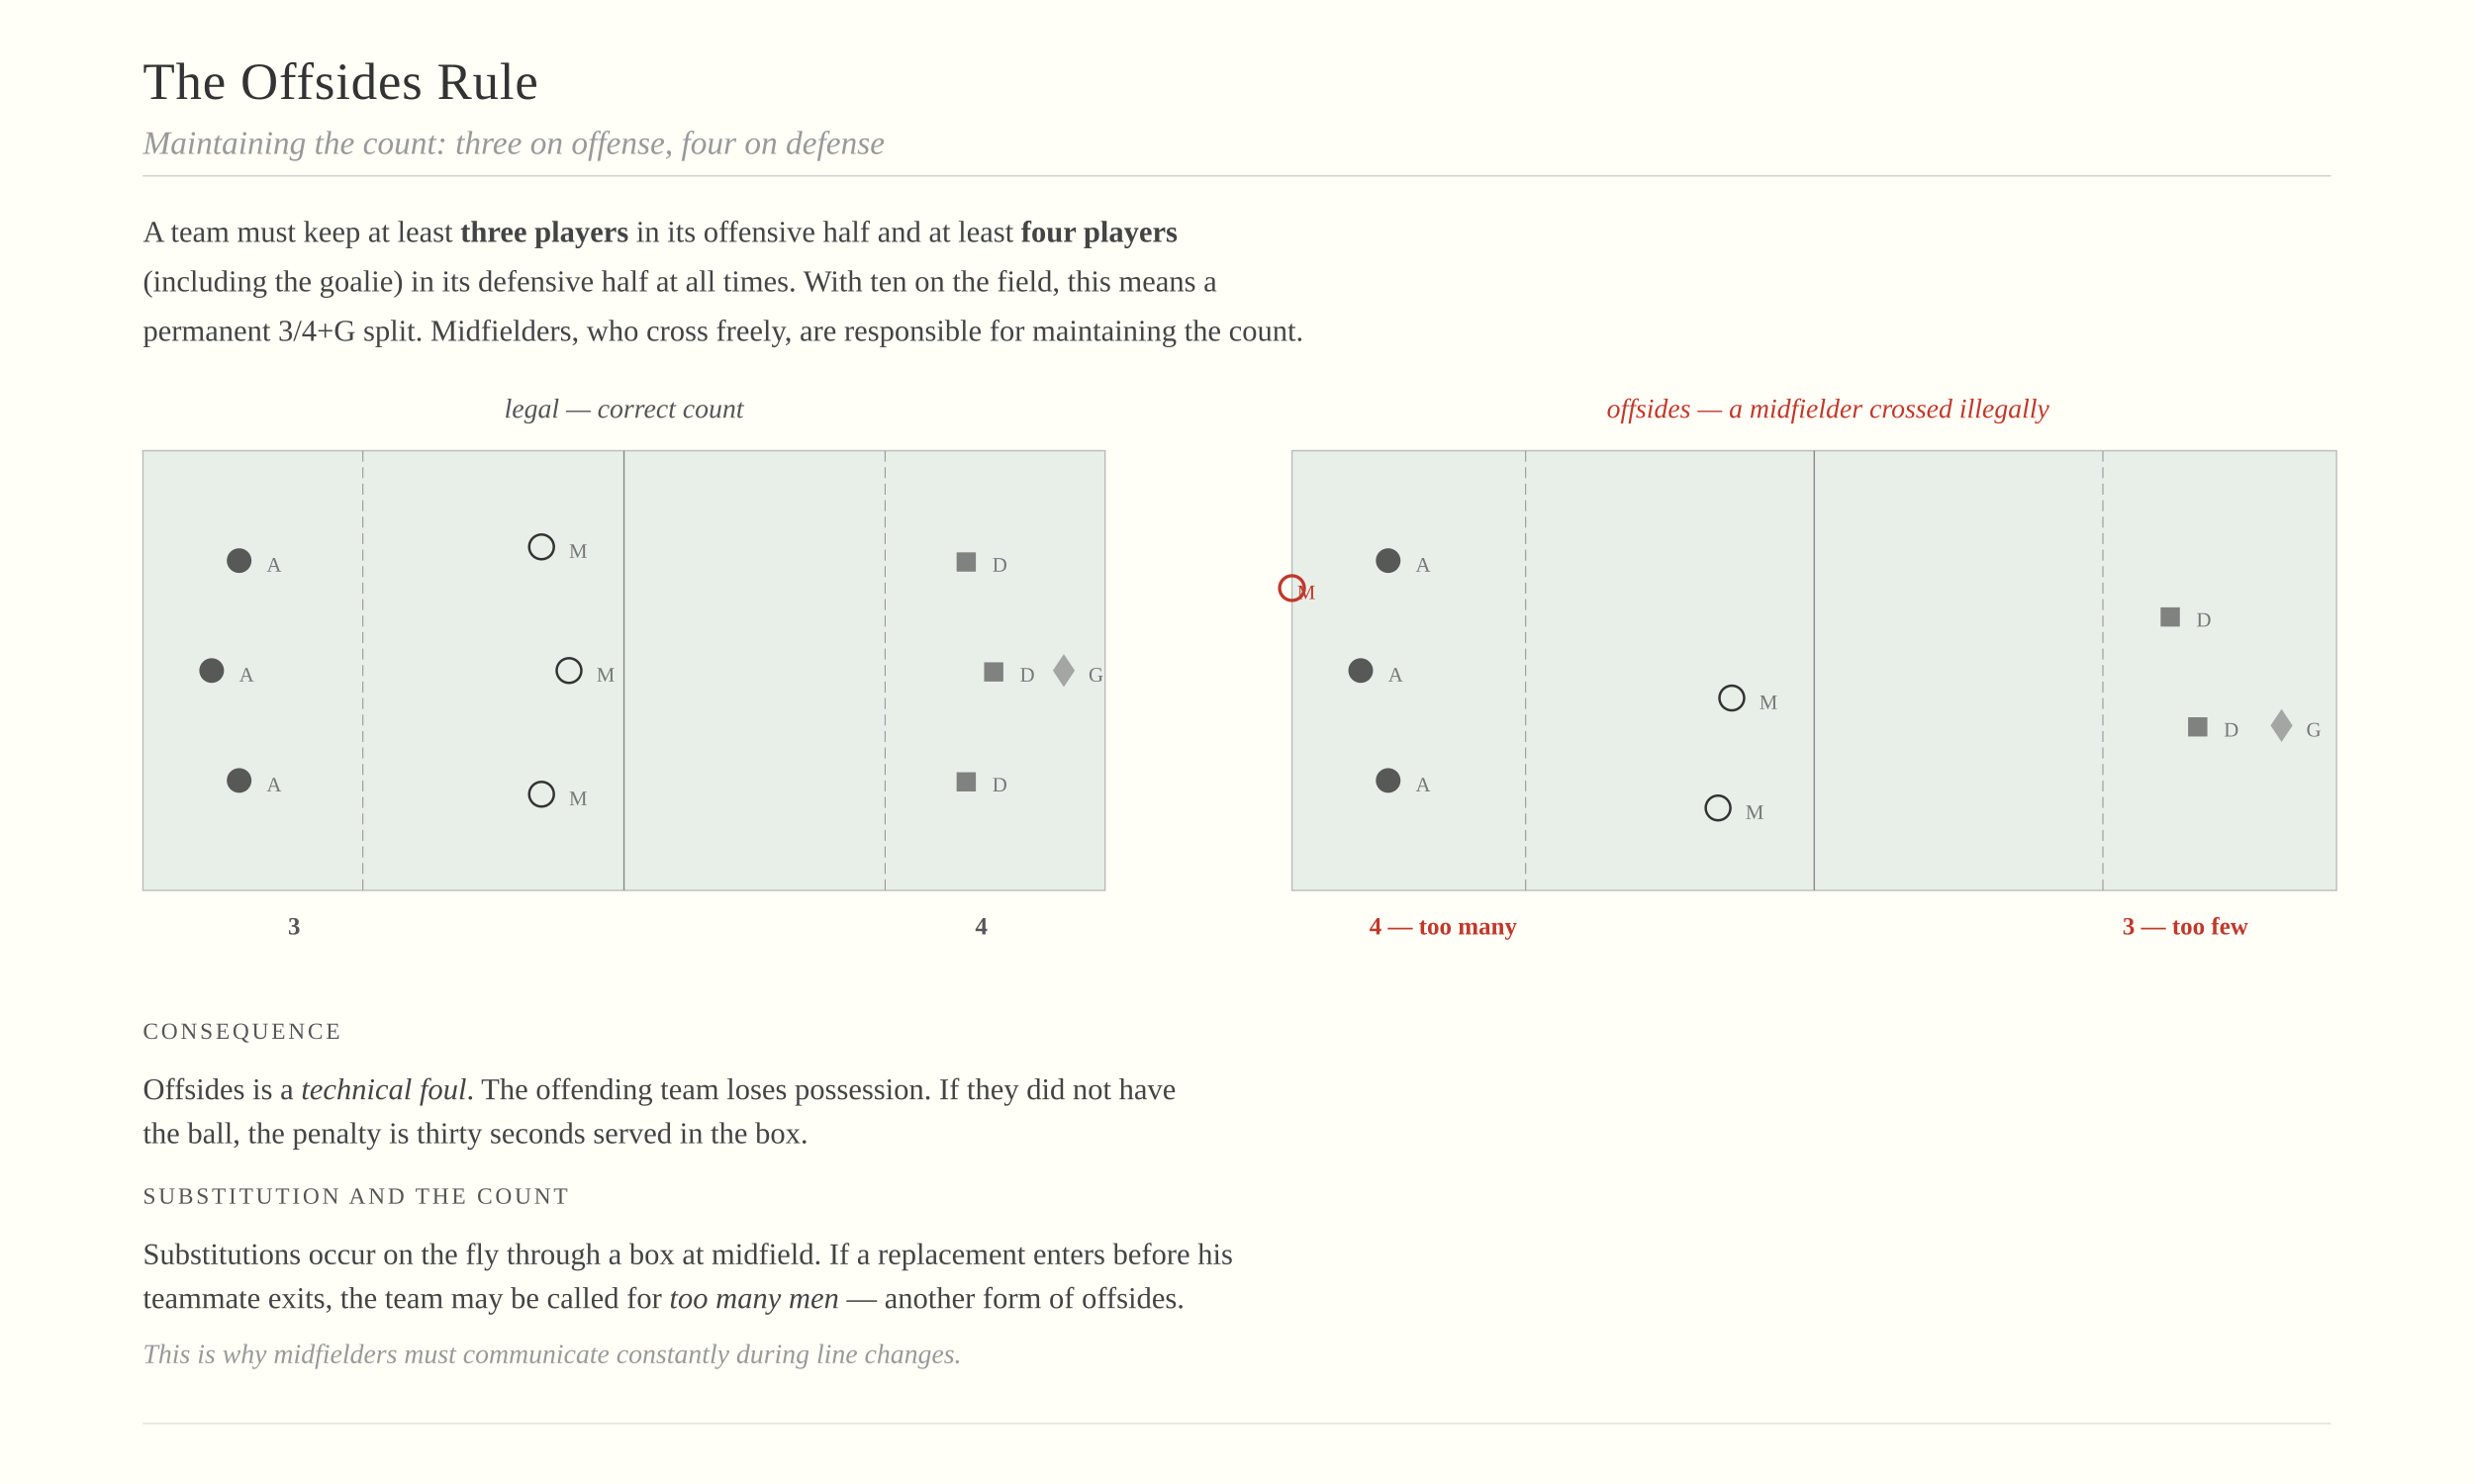
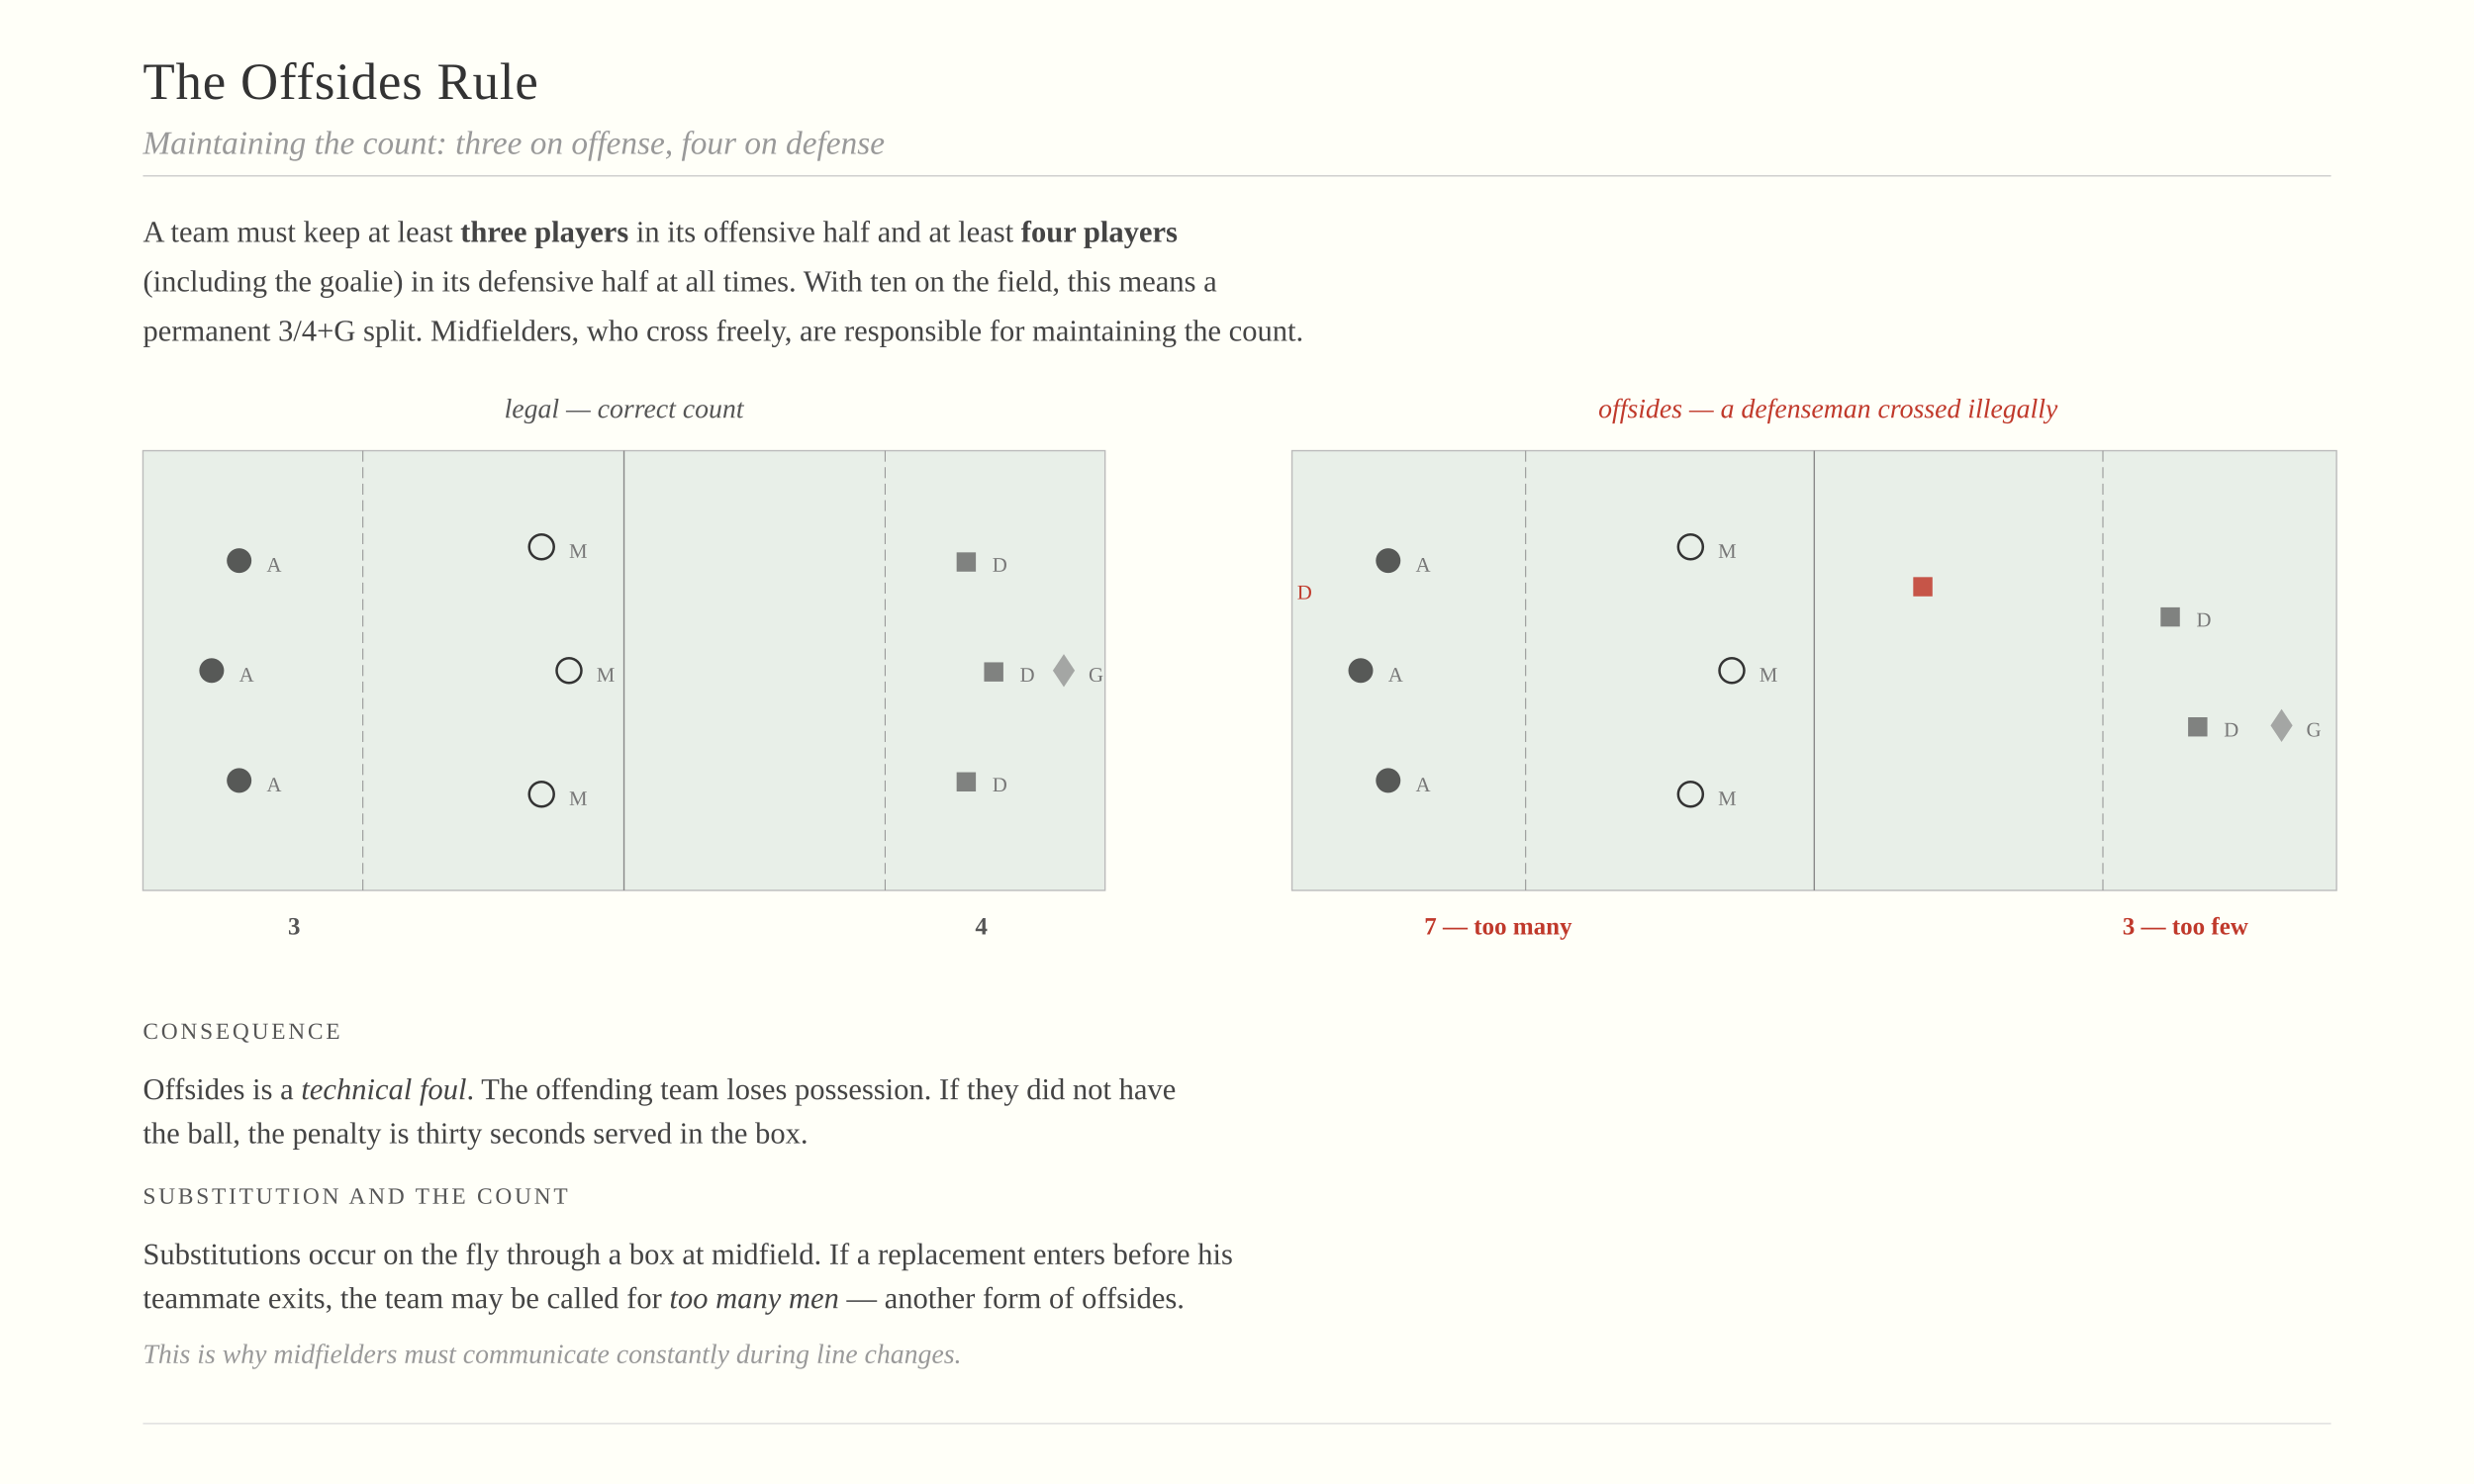
<svg xmlns="http://www.w3.org/2000/svg" viewBox="0 0 900 540" font-family="Georgia, 'Times New Roman', serif">
  <defs>
    <style>
      @keyframes fadeIn { from { opacity: 0; } to { opacity: 1; } }
-       @keyframes crossOver { 0%, 35% { cx: 210; } 45%, 75% { cx: 155; } 80%, 100% { cx: 210; } }
      @keyframes warnAppear { 0%, 40% { opacity: 0; } 45%, 75% { opacity: 0.7; } 80%, 100% { opacity: 0; } }
      @keyframes dashDrift { to { stroke-dashoffset: -12; } }
    </style>
  </defs>
  <rect width="900" height="540" fill="#fffff8" />
  <text x="52" y="36" font-size="19" fill="#333" font-weight="400" style="animation: fadeIn 0.8s ease" letter-spacing="0.3">The Offsides Rule</text>
  <text x="52" y="56" font-size="12" fill="#999" font-style="italic">Maintaining the count: three on offense, four on defense</text>
  <line x1="52" y1="64" x2="848" y2="64" stroke="#ccc" stroke-width="0.5" />
  <g transform="translate(52, 88)" style="animation: fadeIn 0.5s ease 0.2s both">
    <text x="0" y="0" font-size="11" fill="#444">A team must keep at least <tspan font-weight="600">three players</tspan> in its offensive half and at least <tspan font-weight="600">four players</tspan>
    </text>
    <text x="0" y="18" font-size="11" fill="#444">(including the goalie) in its defensive half at all times. With ten on the field, this means a</text>
    <text x="0" y="36" font-size="11" fill="#444">permanent 3/4+G split. Midfielders, who cross freely, are responsible for maintaining the count.</text>
  </g>
  <g transform="translate(52, 152)" style="animation: fadeIn 0.6s ease 0.5s both">
    <text x="175" y="0" text-anchor="middle" font-size="10" fill="#555" font-style="italic">legal — correct count</text>
    <g transform="translate(0, 12)">
      <rect x="0" y="0" width="350" height="160" fill="#e8efe8" stroke="#bbb" stroke-width="0.5" />
      <line x1="175" y1="0" x2="175" y2="160" stroke="#888" stroke-width="0.5" />
      <line x1="80" y1="0" x2="80" y2="160" stroke="#999" stroke-width="0.4" stroke-dasharray="4 2" />
      <line x1="270" y1="0" x2="270" y2="160" stroke="#999" stroke-width="0.4" stroke-dasharray="4 2" />
      <circle cx="35" cy="40" r="4.5" fill="#333" opacity="0.8" />
      <text x="45" y="44" font-size="7.5" fill="#777">A</text>
      <circle cx="25" cy="80" r="4.5" fill="#333" opacity="0.8" />
      <text x="35" y="84" font-size="7.5" fill="#777">A</text>
      <circle cx="35" cy="120" r="4.5" fill="#333" opacity="0.8" />
      <text x="45" y="124" font-size="7.5" fill="#777">A</text>
      <circle cx="145" cy="35" r="4.5" fill="none" stroke="#333" stroke-width="0.9" />
      <text x="155" y="39" font-size="7.5" fill="#777">M</text>
      <circle cx="155" cy="80" r="4.5" fill="none" stroke="#333" stroke-width="0.9" />
      <text x="165" y="84" font-size="7.5" fill="#777">M</text>
      <circle cx="145" cy="125" r="4.5" fill="none" stroke="#333" stroke-width="0.9" />
      <text x="155" y="129" font-size="7.5" fill="#777">M</text>
      <rect x="296" y="37" width="7" height="7" fill="#666" opacity="0.8" />
      <text x="309" y="44" font-size="7.5" fill="#777">D</text>
      <rect x="306" y="77" width="7" height="7" fill="#666" opacity="0.8" />
      <text x="319" y="84" font-size="7.5" fill="#777">D</text>
      <rect x="296" y="117" width="7" height="7" fill="#666" opacity="0.8" />
      <text x="309" y="124" font-size="7.5" fill="#777">D</text>
      <polygon points="335,74 339,80 335,86 331,80" fill="#888" opacity="0.7" />
      <text x="344" y="84" font-size="7.5" fill="#777">G</text>
      <text x="55" y="176" text-anchor="middle" font-size="9" fill="#555" font-weight="600">3</text>
      <text x="305" y="176" text-anchor="middle" font-size="9" fill="#555" font-weight="600">4</text>
    </g>
  </g>
  <g transform="translate(470, 152)" style="animation: fadeIn 0.6s ease 0.7s both">
-     <text x="195" y="0" text-anchor="middle" font-size="10" fill="#c0392b" font-style="italic">offsides — a midfielder crossed illegally</text>
+     <text x="195" y="0" text-anchor="middle" font-size="10" fill="#c0392b" font-style="italic">offsides — a defenseman crossed illegally</text>
    <g transform="translate(0, 12)">
      <rect x="0" y="0" width="380" height="160" fill="#e8efe8" stroke="#bbb" stroke-width="0.5" />
      <line x1="190" y1="0" x2="190" y2="160" stroke="#888" stroke-width="0.5" />
      <line x1="85" y1="0" x2="85" y2="160" stroke="#999" stroke-width="0.4" stroke-dasharray="4 2" />
      <line x1="295" y1="0" x2="295" y2="160" stroke="#999" stroke-width="0.4" stroke-dasharray="4 2" />
      <circle cx="35" cy="40" r="4.5" fill="#333" opacity="0.8" />
      <text x="45" y="44" font-size="7.5" fill="#777">A</text>
      <circle cx="25" cy="80" r="4.5" fill="#333" opacity="0.8" />
      <text x="35" y="84" font-size="7.5" fill="#777">A</text>
      <circle cx="35" cy="120" r="4.5" fill="#333" opacity="0.8" />
      <text x="45" y="124" font-size="7.5" fill="#777">A</text>
-       <circle cy="50" r="4.5" fill="none" stroke="#c0392b" stroke-width="1.2">
-         <animate attributeName="cx" values="210;140;140;210" dur="4s" repeatCount="indefinite" />
-       </circle>
-       <text y="54" font-size="7.5" fill="#c0392b">
-         <animate attributeName="x" values="220;150;150;220" dur="4s" repeatCount="indefinite" />
-         M
-       </text>
-       <circle cx="160" cy="90" r="4.5" fill="none" stroke="#333" stroke-width="0.9" />
-       <text x="170" y="94" font-size="7.5" fill="#777">M</text>
-       <circle cx="155" cy="130" r="4.5" fill="none" stroke="#333" stroke-width="0.9" />
-       <text x="165" y="134" font-size="7.5" fill="#777">M</text>
+       <circle cx="145" cy="35" r="4.5" fill="none" stroke="#333" stroke-width="0.9" />
+       <text x="155" y="39" font-size="7.5" fill="#777">M</text>
+       <circle cx="160" cy="80" r="4.5" fill="none" stroke="#333" stroke-width="0.9" />
+       <text x="170" y="84" font-size="7.5" fill="#777">M</text>
+       <circle cx="145" cy="125" r="4.5" fill="none" stroke="#333" stroke-width="0.9" />
+       <text x="155" y="129" font-size="7.5" fill="#777">M</text>
+       <g>
+         <rect x="226" y="46" width="7" height="7" fill="#c0392b" opacity="0.85">
+           <animate attributeName="x" values="226;146;146;226" dur="4s" repeatCount="indefinite" />
+         </rect>
+         <text y="54" font-size="7.5" fill="#c0392b">
+           <animate attributeName="x" values="240;160;160;240" dur="4s" repeatCount="indefinite" />
+           D
+         </text>
+       </g>
      <rect x="316" y="57" width="7" height="7" fill="#666" opacity="0.8" />
      <text x="329" y="64" font-size="7.5" fill="#777">D</text>
      <rect x="326" y="97" width="7" height="7" fill="#666" opacity="0.8" />
      <text x="339" y="104" font-size="7.5" fill="#777">D</text>
      <polygon points="360,94 364,100 360,106 356,100" fill="#888" opacity="0.7" />
      <text x="369" y="104" font-size="7.5" fill="#777">G</text>
-       <text x="55" y="176" text-anchor="middle" font-size="9" fill="#c0392b" font-weight="600">4 — too many</text>
+       <text x="75" y="176" text-anchor="middle" font-size="9" fill="#c0392b" font-weight="600">7 — too many</text>
      <text x="325" y="176" text-anchor="middle" font-size="9" fill="#c0392b" font-weight="600">3 — too few</text>
      <g opacity="0">
        <line x1="182" y1="60" x2="198" y2="76" stroke="#c0392b" stroke-width="1.2" />
        <line x1="198" y1="60" x2="182" y2="76" stroke="#c0392b" stroke-width="1.2" />
        <animate attributeName="opacity" values="0;0;0.7;0.7;0" dur="4s" repeatCount="indefinite" />
      </g>
    </g>
  </g>
  <g transform="translate(52, 378)" style="animation: fadeIn 0.8s ease 1s both">
    <text x="0" y="0" font-size="12" fill="#555" font-variant="small-caps" letter-spacing="1">consequence</text>
    <text x="0" y="22" font-size="11" fill="#444">Offsides is a <tspan font-style="italic">technical foul</tspan>. The offending team loses possession. If they did not have</text>
    <text x="0" y="38" font-size="11" fill="#444">the ball, the penalty is thirty seconds served in the box.</text>
  </g>
  <g transform="translate(52, 438)" style="animation: fadeIn 0.8s ease 1.2s both">
    <text x="0" y="0" font-size="12" fill="#555" font-variant="small-caps" letter-spacing="1">substitution and the count</text>
    <text x="0" y="22" font-size="11" fill="#444">Substitutions occur on the fly through a box at midfield. If a replacement enters before his</text>
    <text x="0" y="38" font-size="11" fill="#444">teammate exits, the team may be called for <tspan font-style="italic">too many men</tspan> — another form of offsides.</text>
    <text x="0" y="58" font-size="10" fill="#999" font-style="italic">This is why midfielders must communicate constantly during line changes.</text>
  </g>
  <line x1="52" y1="518" x2="848" y2="518" stroke="#ddd" stroke-width="0.5" />
</svg>
